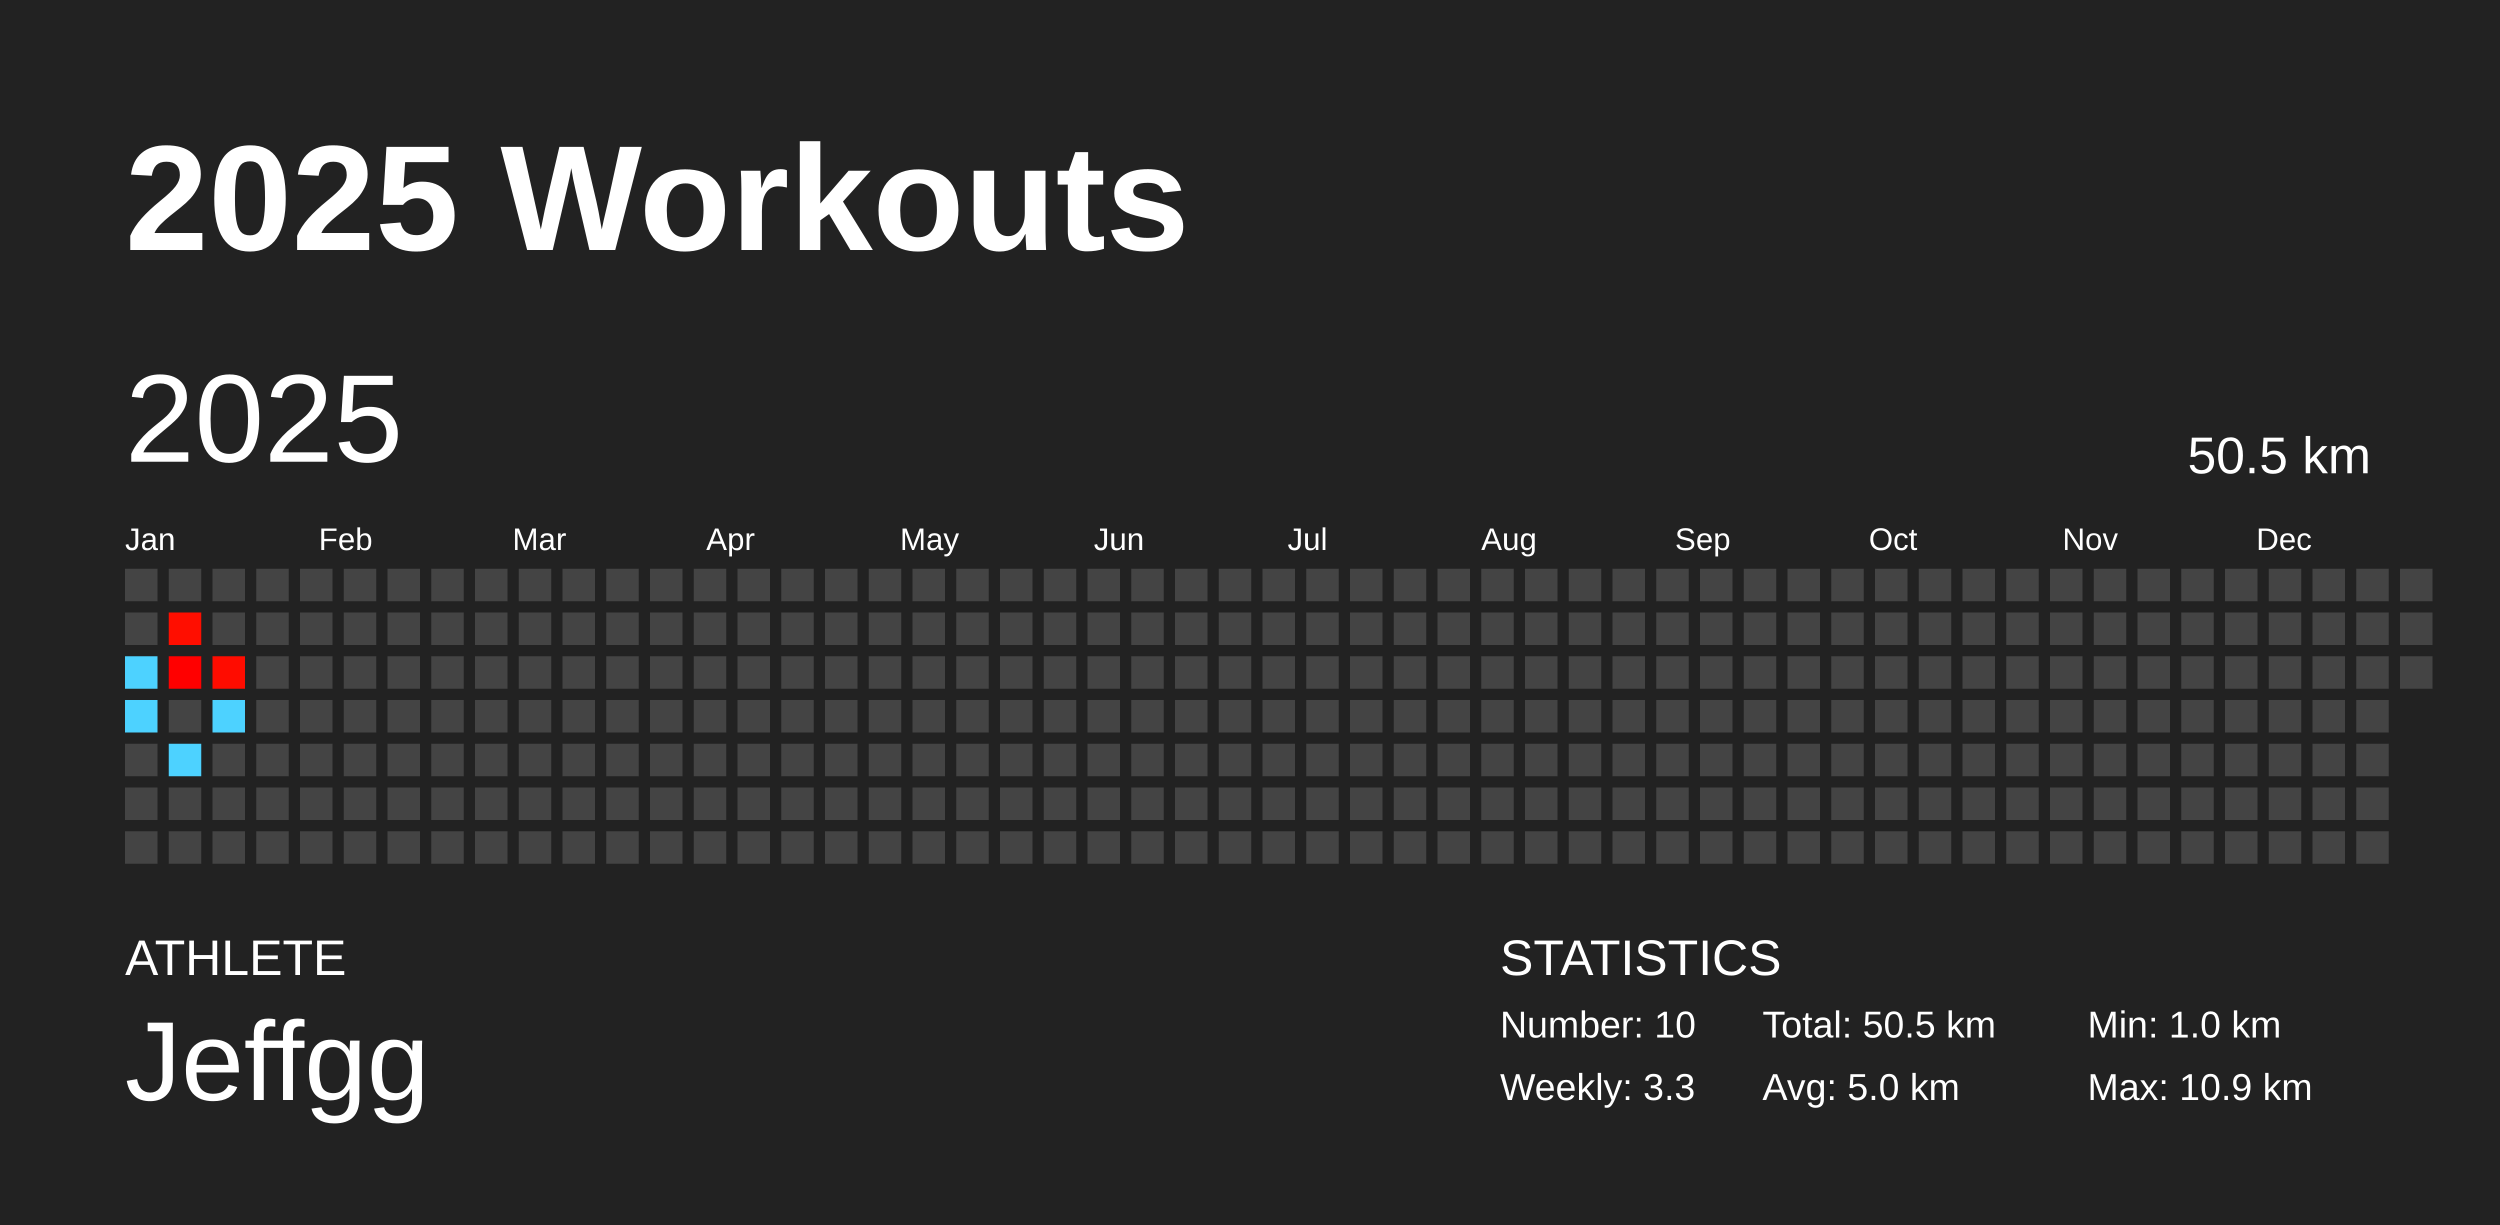
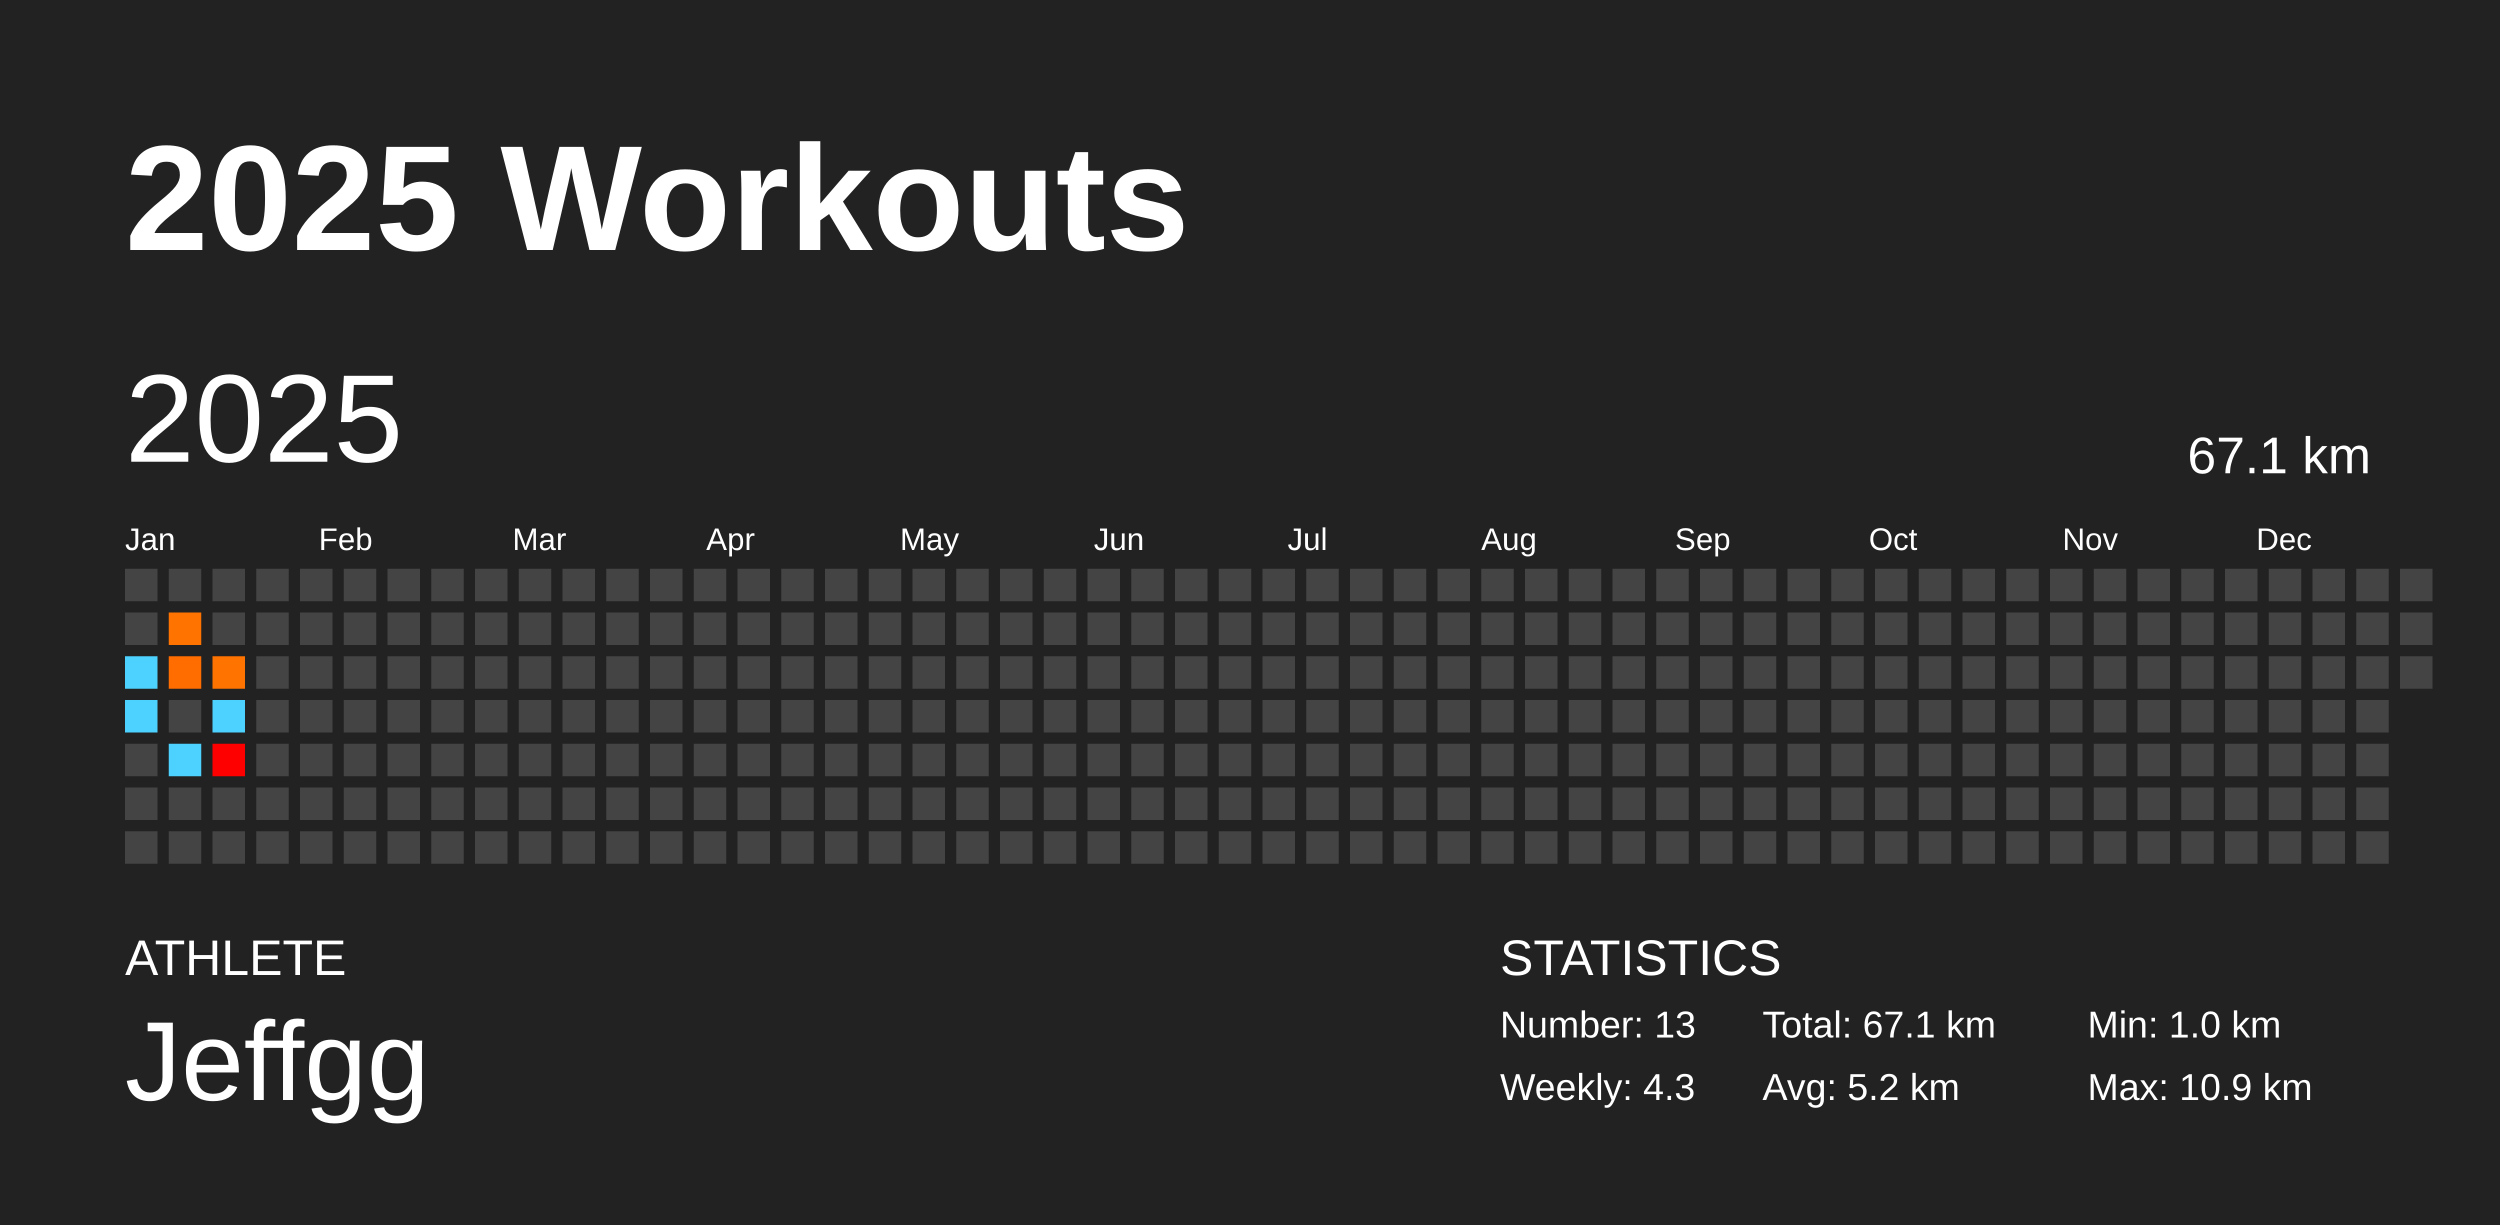
<svg xmlns="http://www.w3.org/2000/svg" baseProfile="full" height="98mm" version="1.1" viewBox="0,0,200,98" width="200mm">
  <defs />
  <rect fill="#222222" height="98" width="200" x="0" y="0" />
  <text fill="#FFFFFF" style="font-size:12px; font-family:Arial; font-weight:bold;" x="10" y="20">2025 Workouts</text>
  <text fill="#FFFFFF" style="font-size:4px; font-family:Arial" x="10" y="78">ATHLETE</text>
  <text fill="#FFFFFF" style="font-size:9px; font-family:Arial" x="10" y="88">Jeffgg</text>
  <text fill="#FFFFFF" style="font-size:4px; font-family:Arial" x="120" y="78">STATISTICS</text>
-   <text fill="#FFFFFF" style="font-size:3px; font-family:Arial" x="120" y="83">Number: 10</text>
-   <text fill="#FFFFFF" style="font-size:3px; font-family:Arial" x="120" y="88">Weekly: 3.3</text>
-   <text fill="#FFFFFF" style="font-size:3px; font-family:Arial" x="141" y="83">Total: 50.5 km</text>
-   <text fill="#FFFFFF" style="font-size:3px; font-family:Arial" x="141" y="88">Avg: 5.0 km</text>
+   <text fill="#FFFFFF" style="font-size:3px; font-family:Arial" x="120" y="83">Number: 13</text>
+   <text fill="#FFFFFF" style="font-size:3px; font-family:Arial" x="120" y="88">Weekly: 4.3</text>
+   <text fill="#FFFFFF" style="font-size:3px; font-family:Arial" x="141" y="83">Total: 67.1 km</text>
+   <text fill="#FFFFFF" style="font-size:3px; font-family:Arial" x="141" y="88">Avg: 5.2 km</text>
  <text fill="#FFFFFF" style="font-size:3px; font-family:Arial" x="167" y="83">Min: 1.0 km</text>
  <text fill="#FFFFFF" style="font-size:3px; font-family:Arial" x="167" y="88">Max: 10.9 km</text>
  <text dominant-baseline="hanging" fill="#FFFFFF" style="font-size:10.0px; font-family:Arial;" x="10" y="30">2025</text>
-   <text dominant-baseline="hanging" fill="#FFFFFF" style="font-size:4.125px; font-family:Arial;" x="175" y="35">50.5 km</text>
+   <text dominant-baseline="hanging" fill="#FFFFFF" style="font-size:4.125px; font-family:Arial;" x="175" y="35">67.1 km</text>
  <text fill="#FFFFFF" style="font-size:2.5px; font-family:Arial" x="10.0" y="44">Jan</text>
  <text fill="#FFFFFF" style="font-size:2.5px; font-family:Arial" x="25.5" y="44">Feb</text>
  <text fill="#FFFFFF" style="font-size:2.5px; font-family:Arial" x="41.0" y="44">Mar</text>
  <text fill="#FFFFFF" style="font-size:2.5px; font-family:Arial" x="56.5" y="44">Apr</text>
  <text fill="#FFFFFF" style="font-size:2.5px; font-family:Arial" x="72.0" y="44">May</text>
  <text fill="#FFFFFF" style="font-size:2.5px; font-family:Arial" x="87.5" y="44">Jun</text>
  <text fill="#FFFFFF" style="font-size:2.5px; font-family:Arial" x="103.0" y="44">Jul</text>
  <text fill="#FFFFFF" style="font-size:2.5px; font-family:Arial" x="118.5" y="44">Aug</text>
  <text fill="#FFFFFF" style="font-size:2.5px; font-family:Arial" x="134.0" y="44">Sep</text>
  <text fill="#FFFFFF" style="font-size:2.5px; font-family:Arial" x="149.5" y="44">Oct</text>
  <text fill="#FFFFFF" style="font-size:2.5px; font-family:Arial" x="165.0" y="44">Nov</text>
  <text fill="#FFFFFF" style="font-size:2.5px; font-family:Arial" x="180.5" y="44">Dec</text>
  <rect fill="#444444" height="2.6" width="2.6" x="10.0" y="45.5" />
  <rect fill="#444444" height="2.6" width="2.6" x="10.0" y="49.0" />
  <rect fill="#4dd2ff" height="2.6" width="2.6" x="10.0" y="52.5" />
  <rect fill="#4dd2ff" height="2.6" width="2.6" x="10.0" y="56.0" />
  <rect fill="#444444" height="2.6" width="2.6" x="10.0" y="59.5" />
  <rect fill="#444444" height="2.6" width="2.6" x="10.0" y="63.0" />
  <rect fill="#444444" height="2.6" width="2.6" x="10.0" y="66.5" />
  <rect fill="#444444" height="2.6" width="2.6" x="13.5" y="45.5" />
-   <rect fill="#ff0e00" height="2.6" width="2.6" x="13.5" y="49.0" />
-   <rect fill="#ff0000" height="2.6" width="2.6" x="13.5" y="52.5" />
+   <rect fill="#ff7300" height="2.6" width="2.6" x="13.5" y="49.0" />
+   <rect fill="#ff6c00" height="2.6" width="2.6" x="13.5" y="52.5" />
  <rect fill="#444444" height="2.6" width="2.6" x="13.5" y="56.0" />
  <rect fill="#4dd2ff" height="2.6" width="2.6" x="13.5" y="59.5" />
  <rect fill="#444444" height="2.6" width="2.6" x="13.5" y="63.0" />
  <rect fill="#444444" height="2.6" width="2.6" x="13.5" y="66.5" />
  <rect fill="#444444" height="2.6" width="2.6" x="17.0" y="45.5" />
  <rect fill="#444444" height="2.6" width="2.6" x="17.0" y="49.0" />
-   <rect fill="#ff0c00" height="2.6" width="2.6" x="17.0" y="52.5" />
+   <rect fill="#ff7300" height="2.6" width="2.6" x="17.0" y="52.5" />
  <rect fill="#4dd2ff" height="2.6" width="2.6" x="17.0" y="56.0" />
-   <rect fill="#444444" height="2.6" width="2.6" x="17.0" y="59.5" />
+   <rect fill="#ff0000" height="2.6" width="2.6" x="17.0" y="59.5" />
  <rect fill="#444444" height="2.6" width="2.6" x="17.0" y="63.0" />
  <rect fill="#444444" height="2.6" width="2.6" x="17.0" y="66.5" />
  <rect fill="#444444" height="2.6" width="2.6" x="20.5" y="45.5" />
  <rect fill="#444444" height="2.6" width="2.6" x="20.5" y="49.0" />
  <rect fill="#444444" height="2.6" width="2.6" x="20.5" y="52.5" />
  <rect fill="#444444" height="2.6" width="2.6" x="20.5" y="56.0" />
  <rect fill="#444444" height="2.6" width="2.6" x="20.5" y="59.5" />
  <rect fill="#444444" height="2.6" width="2.6" x="20.5" y="63.0" />
  <rect fill="#444444" height="2.6" width="2.6" x="20.5" y="66.5" />
  <rect fill="#444444" height="2.6" width="2.6" x="24.0" y="45.5" />
  <rect fill="#444444" height="2.6" width="2.6" x="24.0" y="49.0" />
  <rect fill="#444444" height="2.6" width="2.6" x="24.0" y="52.5" />
  <rect fill="#444444" height="2.6" width="2.6" x="24.0" y="56.0" />
  <rect fill="#444444" height="2.6" width="2.6" x="24.0" y="59.5" />
  <rect fill="#444444" height="2.6" width="2.6" x="24.0" y="63.0" />
  <rect fill="#444444" height="2.6" width="2.6" x="24.0" y="66.5" />
  <rect fill="#444444" height="2.6" width="2.6" x="27.5" y="45.5" />
  <rect fill="#444444" height="2.6" width="2.6" x="27.5" y="49.0" />
  <rect fill="#444444" height="2.6" width="2.6" x="27.5" y="52.5" />
  <rect fill="#444444" height="2.6" width="2.6" x="27.5" y="56.0" />
  <rect fill="#444444" height="2.6" width="2.6" x="27.5" y="59.5" />
  <rect fill="#444444" height="2.6" width="2.6" x="27.5" y="63.0" />
  <rect fill="#444444" height="2.6" width="2.6" x="27.5" y="66.5" />
  <rect fill="#444444" height="2.6" width="2.6" x="31.0" y="45.5" />
  <rect fill="#444444" height="2.6" width="2.6" x="31.0" y="49.0" />
  <rect fill="#444444" height="2.6" width="2.6" x="31.0" y="52.5" />
  <rect fill="#444444" height="2.6" width="2.6" x="31.0" y="56.0" />
  <rect fill="#444444" height="2.6" width="2.6" x="31.0" y="59.5" />
  <rect fill="#444444" height="2.6" width="2.6" x="31.0" y="63.0" />
  <rect fill="#444444" height="2.6" width="2.6" x="31.0" y="66.5" />
  <rect fill="#444444" height="2.6" width="2.6" x="34.5" y="45.5" />
  <rect fill="#444444" height="2.6" width="2.6" x="34.5" y="49.0" />
  <rect fill="#444444" height="2.6" width="2.6" x="34.5" y="52.5" />
  <rect fill="#444444" height="2.6" width="2.6" x="34.5" y="56.0" />
  <rect fill="#444444" height="2.6" width="2.6" x="34.5" y="59.5" />
  <rect fill="#444444" height="2.6" width="2.6" x="34.5" y="63.0" />
  <rect fill="#444444" height="2.6" width="2.6" x="34.5" y="66.5" />
  <rect fill="#444444" height="2.6" width="2.6" x="38.0" y="45.5" />
  <rect fill="#444444" height="2.6" width="2.6" x="38.0" y="49.0" />
  <rect fill="#444444" height="2.6" width="2.6" x="38.0" y="52.5" />
  <rect fill="#444444" height="2.6" width="2.6" x="38.0" y="56.0" />
  <rect fill="#444444" height="2.6" width="2.6" x="38.0" y="59.5" />
  <rect fill="#444444" height="2.6" width="2.6" x="38.0" y="63.0" />
  <rect fill="#444444" height="2.6" width="2.6" x="38.0" y="66.5" />
  <rect fill="#444444" height="2.6" width="2.6" x="41.5" y="45.5" />
  <rect fill="#444444" height="2.6" width="2.6" x="41.5" y="49.0" />
  <rect fill="#444444" height="2.6" width="2.6" x="41.5" y="52.5" />
  <rect fill="#444444" height="2.6" width="2.6" x="41.5" y="56.0" />
  <rect fill="#444444" height="2.6" width="2.6" x="41.5" y="59.5" />
  <rect fill="#444444" height="2.6" width="2.6" x="41.5" y="63.0" />
  <rect fill="#444444" height="2.6" width="2.6" x="41.5" y="66.5" />
  <rect fill="#444444" height="2.6" width="2.6" x="45.0" y="45.5" />
  <rect fill="#444444" height="2.6" width="2.6" x="45.0" y="49.0" />
  <rect fill="#444444" height="2.6" width="2.6" x="45.0" y="52.5" />
  <rect fill="#444444" height="2.6" width="2.6" x="45.0" y="56.0" />
  <rect fill="#444444" height="2.6" width="2.6" x="45.0" y="59.5" />
  <rect fill="#444444" height="2.6" width="2.6" x="45.0" y="63.0" />
  <rect fill="#444444" height="2.6" width="2.6" x="45.0" y="66.5" />
  <rect fill="#444444" height="2.6" width="2.6" x="48.5" y="45.5" />
  <rect fill="#444444" height="2.6" width="2.6" x="48.5" y="49.0" />
  <rect fill="#444444" height="2.6" width="2.6" x="48.5" y="52.5" />
  <rect fill="#444444" height="2.6" width="2.6" x="48.5" y="56.0" />
  <rect fill="#444444" height="2.6" width="2.6" x="48.5" y="59.5" />
  <rect fill="#444444" height="2.6" width="2.6" x="48.5" y="63.0" />
  <rect fill="#444444" height="2.6" width="2.6" x="48.5" y="66.5" />
  <rect fill="#444444" height="2.6" width="2.6" x="52.0" y="45.5" />
  <rect fill="#444444" height="2.6" width="2.6" x="52.0" y="49.0" />
  <rect fill="#444444" height="2.6" width="2.6" x="52.0" y="52.5" />
  <rect fill="#444444" height="2.6" width="2.6" x="52.0" y="56.0" />
  <rect fill="#444444" height="2.6" width="2.6" x="52.0" y="59.5" />
  <rect fill="#444444" height="2.6" width="2.6" x="52.0" y="63.0" />
  <rect fill="#444444" height="2.6" width="2.6" x="52.0" y="66.5" />
  <rect fill="#444444" height="2.6" width="2.6" x="55.5" y="45.5" />
  <rect fill="#444444" height="2.6" width="2.6" x="55.5" y="49.0" />
  <rect fill="#444444" height="2.6" width="2.6" x="55.5" y="52.5" />
  <rect fill="#444444" height="2.6" width="2.6" x="55.5" y="56.0" />
  <rect fill="#444444" height="2.6" width="2.6" x="55.5" y="59.5" />
  <rect fill="#444444" height="2.6" width="2.6" x="55.5" y="63.0" />
  <rect fill="#444444" height="2.6" width="2.6" x="55.5" y="66.5" />
  <rect fill="#444444" height="2.6" width="2.6" x="59.0" y="45.5" />
  <rect fill="#444444" height="2.6" width="2.6" x="59.0" y="49.0" />
  <rect fill="#444444" height="2.6" width="2.6" x="59.0" y="52.5" />
  <rect fill="#444444" height="2.6" width="2.6" x="59.0" y="56.0" />
  <rect fill="#444444" height="2.6" width="2.6" x="59.0" y="59.5" />
  <rect fill="#444444" height="2.6" width="2.6" x="59.0" y="63.0" />
  <rect fill="#444444" height="2.6" width="2.6" x="59.0" y="66.5" />
  <rect fill="#444444" height="2.6" width="2.6" x="62.5" y="45.5" />
  <rect fill="#444444" height="2.6" width="2.6" x="62.5" y="49.0" />
  <rect fill="#444444" height="2.6" width="2.6" x="62.5" y="52.5" />
  <rect fill="#444444" height="2.6" width="2.6" x="62.5" y="56.0" />
  <rect fill="#444444" height="2.6" width="2.6" x="62.5" y="59.5" />
  <rect fill="#444444" height="2.6" width="2.6" x="62.5" y="63.0" />
  <rect fill="#444444" height="2.6" width="2.6" x="62.5" y="66.5" />
  <rect fill="#444444" height="2.6" width="2.6" x="66.0" y="45.5" />
  <rect fill="#444444" height="2.6" width="2.6" x="66.0" y="49.0" />
  <rect fill="#444444" height="2.6" width="2.6" x="66.0" y="52.5" />
  <rect fill="#444444" height="2.6" width="2.6" x="66.0" y="56.0" />
  <rect fill="#444444" height="2.6" width="2.6" x="66.0" y="59.5" />
  <rect fill="#444444" height="2.6" width="2.6" x="66.0" y="63.0" />
  <rect fill="#444444" height="2.6" width="2.6" x="66.0" y="66.5" />
  <rect fill="#444444" height="2.6" width="2.6" x="69.5" y="45.5" />
  <rect fill="#444444" height="2.6" width="2.6" x="69.5" y="49.0" />
  <rect fill="#444444" height="2.6" width="2.6" x="69.5" y="52.5" />
  <rect fill="#444444" height="2.6" width="2.6" x="69.5" y="56.0" />
  <rect fill="#444444" height="2.6" width="2.6" x="69.5" y="59.5" />
  <rect fill="#444444" height="2.6" width="2.6" x="69.5" y="63.0" />
  <rect fill="#444444" height="2.6" width="2.6" x="69.5" y="66.5" />
  <rect fill="#444444" height="2.6" width="2.6" x="73.0" y="45.5" />
  <rect fill="#444444" height="2.6" width="2.6" x="73.0" y="49.0" />
  <rect fill="#444444" height="2.6" width="2.6" x="73.0" y="52.5" />
  <rect fill="#444444" height="2.6" width="2.6" x="73.0" y="56.0" />
  <rect fill="#444444" height="2.6" width="2.6" x="73.0" y="59.5" />
  <rect fill="#444444" height="2.6" width="2.6" x="73.0" y="63.0" />
  <rect fill="#444444" height="2.6" width="2.6" x="73.0" y="66.5" />
  <rect fill="#444444" height="2.6" width="2.6" x="76.5" y="45.5" />
  <rect fill="#444444" height="2.6" width="2.6" x="76.5" y="49.0" />
  <rect fill="#444444" height="2.6" width="2.6" x="76.5" y="52.5" />
  <rect fill="#444444" height="2.6" width="2.6" x="76.5" y="56.0" />
  <rect fill="#444444" height="2.6" width="2.6" x="76.5" y="59.5" />
  <rect fill="#444444" height="2.6" width="2.6" x="76.5" y="63.0" />
  <rect fill="#444444" height="2.6" width="2.6" x="76.5" y="66.5" />
  <rect fill="#444444" height="2.6" width="2.6" x="80.0" y="45.5" />
  <rect fill="#444444" height="2.6" width="2.6" x="80.0" y="49.0" />
  <rect fill="#444444" height="2.6" width="2.6" x="80.0" y="52.5" />
  <rect fill="#444444" height="2.6" width="2.6" x="80.0" y="56.0" />
  <rect fill="#444444" height="2.6" width="2.6" x="80.0" y="59.5" />
  <rect fill="#444444" height="2.6" width="2.6" x="80.0" y="63.0" />
  <rect fill="#444444" height="2.6" width="2.6" x="80.0" y="66.5" />
  <rect fill="#444444" height="2.6" width="2.6" x="83.5" y="45.5" />
  <rect fill="#444444" height="2.6" width="2.6" x="83.5" y="49.0" />
  <rect fill="#444444" height="2.6" width="2.6" x="83.5" y="52.5" />
  <rect fill="#444444" height="2.6" width="2.6" x="83.5" y="56.0" />
  <rect fill="#444444" height="2.6" width="2.6" x="83.5" y="59.5" />
  <rect fill="#444444" height="2.6" width="2.6" x="83.5" y="63.0" />
  <rect fill="#444444" height="2.6" width="2.6" x="83.5" y="66.5" />
  <rect fill="#444444" height="2.6" width="2.6" x="87.0" y="45.5" />
  <rect fill="#444444" height="2.6" width="2.6" x="87.0" y="49.0" />
  <rect fill="#444444" height="2.6" width="2.6" x="87.0" y="52.5" />
  <rect fill="#444444" height="2.6" width="2.6" x="87.0" y="56.0" />
  <rect fill="#444444" height="2.6" width="2.6" x="87.0" y="59.5" />
  <rect fill="#444444" height="2.6" width="2.6" x="87.0" y="63.0" />
  <rect fill="#444444" height="2.6" width="2.6" x="87.0" y="66.5" />
  <rect fill="#444444" height="2.6" width="2.6" x="90.5" y="45.5" />
  <rect fill="#444444" height="2.6" width="2.6" x="90.5" y="49.0" />
  <rect fill="#444444" height="2.6" width="2.6" x="90.5" y="52.5" />
  <rect fill="#444444" height="2.6" width="2.6" x="90.5" y="56.0" />
  <rect fill="#444444" height="2.6" width="2.6" x="90.5" y="59.5" />
  <rect fill="#444444" height="2.6" width="2.6" x="90.5" y="63.0" />
  <rect fill="#444444" height="2.6" width="2.6" x="90.5" y="66.5" />
  <rect fill="#444444" height="2.6" width="2.6" x="94.0" y="45.5" />
  <rect fill="#444444" height="2.6" width="2.6" x="94.0" y="49.0" />
  <rect fill="#444444" height="2.6" width="2.6" x="94.0" y="52.5" />
  <rect fill="#444444" height="2.6" width="2.6" x="94.0" y="56.0" />
  <rect fill="#444444" height="2.6" width="2.6" x="94.0" y="59.5" />
  <rect fill="#444444" height="2.6" width="2.6" x="94.0" y="63.0" />
  <rect fill="#444444" height="2.6" width="2.6" x="94.0" y="66.5" />
  <rect fill="#444444" height="2.6" width="2.6" x="97.5" y="45.5" />
  <rect fill="#444444" height="2.6" width="2.6" x="97.5" y="49.0" />
  <rect fill="#444444" height="2.6" width="2.6" x="97.5" y="52.5" />
  <rect fill="#444444" height="2.6" width="2.6" x="97.5" y="56.0" />
  <rect fill="#444444" height="2.6" width="2.6" x="97.5" y="59.5" />
  <rect fill="#444444" height="2.6" width="2.6" x="97.5" y="63.0" />
  <rect fill="#444444" height="2.6" width="2.6" x="97.5" y="66.5" />
  <rect fill="#444444" height="2.6" width="2.6" x="101.0" y="45.5" />
  <rect fill="#444444" height="2.6" width="2.6" x="101.0" y="49.0" />
  <rect fill="#444444" height="2.6" width="2.6" x="101.0" y="52.5" />
  <rect fill="#444444" height="2.6" width="2.6" x="101.0" y="56.0" />
  <rect fill="#444444" height="2.6" width="2.6" x="101.0" y="59.5" />
  <rect fill="#444444" height="2.6" width="2.6" x="101.0" y="63.0" />
  <rect fill="#444444" height="2.6" width="2.6" x="101.0" y="66.5" />
  <rect fill="#444444" height="2.6" width="2.6" x="104.5" y="45.5" />
  <rect fill="#444444" height="2.6" width="2.6" x="104.5" y="49.0" />
  <rect fill="#444444" height="2.6" width="2.6" x="104.5" y="52.5" />
  <rect fill="#444444" height="2.6" width="2.6" x="104.5" y="56.0" />
  <rect fill="#444444" height="2.6" width="2.6" x="104.5" y="59.5" />
  <rect fill="#444444" height="2.6" width="2.6" x="104.5" y="63.0" />
  <rect fill="#444444" height="2.6" width="2.6" x="104.5" y="66.5" />
  <rect fill="#444444" height="2.6" width="2.6" x="108.0" y="45.5" />
  <rect fill="#444444" height="2.6" width="2.6" x="108.0" y="49.0" />
  <rect fill="#444444" height="2.6" width="2.6" x="108.0" y="52.5" />
  <rect fill="#444444" height="2.6" width="2.6" x="108.0" y="56.0" />
  <rect fill="#444444" height="2.6" width="2.6" x="108.0" y="59.5" />
  <rect fill="#444444" height="2.6" width="2.6" x="108.0" y="63.0" />
  <rect fill="#444444" height="2.6" width="2.6" x="108.0" y="66.5" />
  <rect fill="#444444" height="2.6" width="2.6" x="111.5" y="45.5" />
  <rect fill="#444444" height="2.6" width="2.6" x="111.5" y="49.0" />
  <rect fill="#444444" height="2.6" width="2.6" x="111.5" y="52.5" />
  <rect fill="#444444" height="2.6" width="2.6" x="111.5" y="56.0" />
  <rect fill="#444444" height="2.6" width="2.6" x="111.5" y="59.5" />
  <rect fill="#444444" height="2.6" width="2.6" x="111.5" y="63.0" />
  <rect fill="#444444" height="2.6" width="2.6" x="111.5" y="66.5" />
  <rect fill="#444444" height="2.6" width="2.6" x="115.0" y="45.5" />
  <rect fill="#444444" height="2.6" width="2.6" x="115.0" y="49.0" />
  <rect fill="#444444" height="2.6" width="2.6" x="115.0" y="52.5" />
  <rect fill="#444444" height="2.6" width="2.6" x="115.0" y="56.0" />
  <rect fill="#444444" height="2.6" width="2.6" x="115.0" y="59.5" />
  <rect fill="#444444" height="2.6" width="2.6" x="115.0" y="63.0" />
  <rect fill="#444444" height="2.6" width="2.6" x="115.0" y="66.5" />
  <rect fill="#444444" height="2.6" width="2.6" x="118.5" y="45.5" />
  <rect fill="#444444" height="2.6" width="2.6" x="118.5" y="49.0" />
  <rect fill="#444444" height="2.6" width="2.6" x="118.5" y="52.5" />
  <rect fill="#444444" height="2.6" width="2.6" x="118.5" y="56.0" />
  <rect fill="#444444" height="2.6" width="2.6" x="118.5" y="59.5" />
  <rect fill="#444444" height="2.6" width="2.6" x="118.5" y="63.0" />
  <rect fill="#444444" height="2.6" width="2.6" x="118.5" y="66.5" />
  <rect fill="#444444" height="2.6" width="2.6" x="122.0" y="45.5" />
  <rect fill="#444444" height="2.6" width="2.6" x="122.0" y="49.0" />
  <rect fill="#444444" height="2.6" width="2.6" x="122.0" y="52.5" />
  <rect fill="#444444" height="2.6" width="2.6" x="122.0" y="56.0" />
  <rect fill="#444444" height="2.6" width="2.6" x="122.0" y="59.5" />
  <rect fill="#444444" height="2.6" width="2.6" x="122.0" y="63.0" />
  <rect fill="#444444" height="2.6" width="2.6" x="122.0" y="66.5" />
  <rect fill="#444444" height="2.6" width="2.6" x="125.5" y="45.5" />
  <rect fill="#444444" height="2.6" width="2.6" x="125.5" y="49.0" />
  <rect fill="#444444" height="2.6" width="2.6" x="125.5" y="52.5" />
  <rect fill="#444444" height="2.6" width="2.6" x="125.5" y="56.0" />
  <rect fill="#444444" height="2.6" width="2.6" x="125.5" y="59.5" />
  <rect fill="#444444" height="2.6" width="2.6" x="125.5" y="63.0" />
  <rect fill="#444444" height="2.6" width="2.6" x="125.5" y="66.5" />
  <rect fill="#444444" height="2.6" width="2.6" x="129.0" y="45.5" />
  <rect fill="#444444" height="2.6" width="2.6" x="129.0" y="49.0" />
  <rect fill="#444444" height="2.6" width="2.6" x="129.0" y="52.5" />
  <rect fill="#444444" height="2.6" width="2.6" x="129.0" y="56.0" />
  <rect fill="#444444" height="2.6" width="2.6" x="129.0" y="59.5" />
  <rect fill="#444444" height="2.6" width="2.6" x="129.0" y="63.0" />
  <rect fill="#444444" height="2.6" width="2.6" x="129.0" y="66.5" />
  <rect fill="#444444" height="2.6" width="2.6" x="132.5" y="45.5" />
  <rect fill="#444444" height="2.6" width="2.6" x="132.5" y="49.0" />
  <rect fill="#444444" height="2.6" width="2.6" x="132.5" y="52.5" />
  <rect fill="#444444" height="2.6" width="2.6" x="132.5" y="56.0" />
  <rect fill="#444444" height="2.6" width="2.6" x="132.5" y="59.5" />
  <rect fill="#444444" height="2.6" width="2.6" x="132.5" y="63.0" />
  <rect fill="#444444" height="2.6" width="2.6" x="132.5" y="66.5" />
  <rect fill="#444444" height="2.6" width="2.6" x="136.0" y="45.5" />
  <rect fill="#444444" height="2.6" width="2.6" x="136.0" y="49.0" />
  <rect fill="#444444" height="2.6" width="2.6" x="136.0" y="52.5" />
  <rect fill="#444444" height="2.6" width="2.6" x="136.0" y="56.0" />
  <rect fill="#444444" height="2.6" width="2.6" x="136.0" y="59.5" />
  <rect fill="#444444" height="2.6" width="2.6" x="136.0" y="63.0" />
  <rect fill="#444444" height="2.6" width="2.6" x="136.0" y="66.5" />
  <rect fill="#444444" height="2.6" width="2.6" x="139.5" y="45.5" />
  <rect fill="#444444" height="2.6" width="2.6" x="139.5" y="49.0" />
  <rect fill="#444444" height="2.6" width="2.6" x="139.5" y="52.5" />
  <rect fill="#444444" height="2.6" width="2.6" x="139.5" y="56.0" />
  <rect fill="#444444" height="2.6" width="2.6" x="139.5" y="59.5" />
  <rect fill="#444444" height="2.6" width="2.6" x="139.5" y="63.0" />
  <rect fill="#444444" height="2.6" width="2.6" x="139.5" y="66.5" />
  <rect fill="#444444" height="2.6" width="2.6" x="143.0" y="45.5" />
  <rect fill="#444444" height="2.6" width="2.6" x="143.0" y="49.0" />
  <rect fill="#444444" height="2.6" width="2.6" x="143.0" y="52.5" />
  <rect fill="#444444" height="2.6" width="2.6" x="143.0" y="56.0" />
  <rect fill="#444444" height="2.6" width="2.6" x="143.0" y="59.5" />
  <rect fill="#444444" height="2.6" width="2.6" x="143.0" y="63.0" />
  <rect fill="#444444" height="2.6" width="2.6" x="143.0" y="66.5" />
  <rect fill="#444444" height="2.6" width="2.6" x="146.5" y="45.5" />
  <rect fill="#444444" height="2.6" width="2.6" x="146.5" y="49.0" />
  <rect fill="#444444" height="2.6" width="2.6" x="146.5" y="52.5" />
  <rect fill="#444444" height="2.6" width="2.6" x="146.5" y="56.0" />
  <rect fill="#444444" height="2.6" width="2.6" x="146.5" y="59.5" />
  <rect fill="#444444" height="2.6" width="2.6" x="146.5" y="63.0" />
  <rect fill="#444444" height="2.6" width="2.6" x="146.5" y="66.5" />
  <rect fill="#444444" height="2.6" width="2.6" x="150.0" y="45.5" />
  <rect fill="#444444" height="2.6" width="2.6" x="150.0" y="49.0" />
  <rect fill="#444444" height="2.6" width="2.6" x="150.0" y="52.5" />
  <rect fill="#444444" height="2.6" width="2.6" x="150.0" y="56.0" />
  <rect fill="#444444" height="2.6" width="2.6" x="150.0" y="59.5" />
  <rect fill="#444444" height="2.6" width="2.6" x="150.0" y="63.0" />
  <rect fill="#444444" height="2.6" width="2.6" x="150.0" y="66.5" />
  <rect fill="#444444" height="2.6" width="2.6" x="153.5" y="45.5" />
  <rect fill="#444444" height="2.6" width="2.6" x="153.5" y="49.0" />
  <rect fill="#444444" height="2.6" width="2.6" x="153.5" y="52.5" />
  <rect fill="#444444" height="2.6" width="2.6" x="153.5" y="56.0" />
  <rect fill="#444444" height="2.6" width="2.6" x="153.5" y="59.5" />
  <rect fill="#444444" height="2.6" width="2.6" x="153.5" y="63.0" />
  <rect fill="#444444" height="2.6" width="2.6" x="153.5" y="66.5" />
  <rect fill="#444444" height="2.6" width="2.6" x="157.0" y="45.5" />
  <rect fill="#444444" height="2.6" width="2.6" x="157.0" y="49.0" />
  <rect fill="#444444" height="2.6" width="2.6" x="157.0" y="52.5" />
  <rect fill="#444444" height="2.6" width="2.6" x="157.0" y="56.0" />
  <rect fill="#444444" height="2.6" width="2.6" x="157.0" y="59.5" />
  <rect fill="#444444" height="2.6" width="2.6" x="157.0" y="63.0" />
  <rect fill="#444444" height="2.6" width="2.6" x="157.0" y="66.5" />
  <rect fill="#444444" height="2.6" width="2.6" x="160.5" y="45.5" />
  <rect fill="#444444" height="2.6" width="2.6" x="160.5" y="49.0" />
  <rect fill="#444444" height="2.6" width="2.6" x="160.5" y="52.5" />
  <rect fill="#444444" height="2.6" width="2.6" x="160.5" y="56.0" />
  <rect fill="#444444" height="2.6" width="2.6" x="160.5" y="59.5" />
  <rect fill="#444444" height="2.6" width="2.6" x="160.5" y="63.0" />
  <rect fill="#444444" height="2.6" width="2.6" x="160.5" y="66.5" />
  <rect fill="#444444" height="2.6" width="2.6" x="164.0" y="45.5" />
  <rect fill="#444444" height="2.6" width="2.6" x="164.0" y="49.0" />
  <rect fill="#444444" height="2.6" width="2.6" x="164.0" y="52.5" />
  <rect fill="#444444" height="2.6" width="2.6" x="164.0" y="56.0" />
  <rect fill="#444444" height="2.6" width="2.6" x="164.0" y="59.5" />
  <rect fill="#444444" height="2.6" width="2.6" x="164.0" y="63.0" />
  <rect fill="#444444" height="2.6" width="2.6" x="164.0" y="66.5" />
  <rect fill="#444444" height="2.6" width="2.6" x="167.5" y="45.5" />
  <rect fill="#444444" height="2.6" width="2.6" x="167.5" y="49.0" />
  <rect fill="#444444" height="2.6" width="2.6" x="167.5" y="52.5" />
  <rect fill="#444444" height="2.6" width="2.6" x="167.5" y="56.0" />
  <rect fill="#444444" height="2.6" width="2.6" x="167.5" y="59.5" />
  <rect fill="#444444" height="2.6" width="2.6" x="167.5" y="63.0" />
  <rect fill="#444444" height="2.6" width="2.6" x="167.5" y="66.5" />
  <rect fill="#444444" height="2.6" width="2.6" x="171.0" y="45.5" />
  <rect fill="#444444" height="2.6" width="2.6" x="171.0" y="49.0" />
  <rect fill="#444444" height="2.6" width="2.6" x="171.0" y="52.5" />
  <rect fill="#444444" height="2.6" width="2.6" x="171.0" y="56.0" />
  <rect fill="#444444" height="2.6" width="2.6" x="171.0" y="59.5" />
  <rect fill="#444444" height="2.6" width="2.6" x="171.0" y="63.0" />
  <rect fill="#444444" height="2.6" width="2.6" x="171.0" y="66.5" />
  <rect fill="#444444" height="2.6" width="2.6" x="174.5" y="45.5" />
  <rect fill="#444444" height="2.6" width="2.6" x="174.5" y="49.0" />
  <rect fill="#444444" height="2.6" width="2.6" x="174.5" y="52.5" />
  <rect fill="#444444" height="2.6" width="2.6" x="174.5" y="56.0" />
  <rect fill="#444444" height="2.6" width="2.6" x="174.5" y="59.5" />
  <rect fill="#444444" height="2.6" width="2.6" x="174.5" y="63.0" />
  <rect fill="#444444" height="2.6" width="2.6" x="174.5" y="66.5" />
  <rect fill="#444444" height="2.6" width="2.6" x="178.0" y="45.5" />
  <rect fill="#444444" height="2.6" width="2.6" x="178.0" y="49.0" />
  <rect fill="#444444" height="2.6" width="2.6" x="178.0" y="52.5" />
  <rect fill="#444444" height="2.6" width="2.6" x="178.0" y="56.0" />
  <rect fill="#444444" height="2.6" width="2.6" x="178.0" y="59.5" />
  <rect fill="#444444" height="2.6" width="2.6" x="178.0" y="63.0" />
  <rect fill="#444444" height="2.6" width="2.6" x="178.0" y="66.5" />
  <rect fill="#444444" height="2.6" width="2.6" x="181.5" y="45.5" />
  <rect fill="#444444" height="2.6" width="2.6" x="181.5" y="49.0" />
  <rect fill="#444444" height="2.6" width="2.6" x="181.5" y="52.5" />
  <rect fill="#444444" height="2.6" width="2.6" x="181.5" y="56.0" />
  <rect fill="#444444" height="2.6" width="2.6" x="181.5" y="59.5" />
  <rect fill="#444444" height="2.6" width="2.6" x="181.5" y="63.0" />
  <rect fill="#444444" height="2.6" width="2.6" x="181.5" y="66.5" />
  <rect fill="#444444" height="2.6" width="2.6" x="185.0" y="45.5" />
  <rect fill="#444444" height="2.6" width="2.6" x="185.0" y="49.0" />
  <rect fill="#444444" height="2.6" width="2.6" x="185.0" y="52.5" />
  <rect fill="#444444" height="2.6" width="2.6" x="185.0" y="56.0" />
  <rect fill="#444444" height="2.6" width="2.6" x="185.0" y="59.5" />
  <rect fill="#444444" height="2.6" width="2.6" x="185.0" y="63.0" />
  <rect fill="#444444" height="2.6" width="2.6" x="185.0" y="66.5" />
  <rect fill="#444444" height="2.6" width="2.6" x="188.5" y="45.5" />
  <rect fill="#444444" height="2.6" width="2.6" x="188.5" y="49.0" />
  <rect fill="#444444" height="2.6" width="2.6" x="188.5" y="52.5" />
  <rect fill="#444444" height="2.6" width="2.6" x="188.5" y="56.0" />
  <rect fill="#444444" height="2.6" width="2.6" x="188.5" y="59.5" />
  <rect fill="#444444" height="2.6" width="2.6" x="188.5" y="63.0" />
  <rect fill="#444444" height="2.6" width="2.6" x="188.5" y="66.5" />
  <rect fill="#444444" height="2.6" width="2.6" x="192.0" y="45.5" />
  <rect fill="#444444" height="2.6" width="2.6" x="192.0" y="49.0" />
  <rect fill="#444444" height="2.6" width="2.6" x="192.0" y="52.5" />
</svg>
